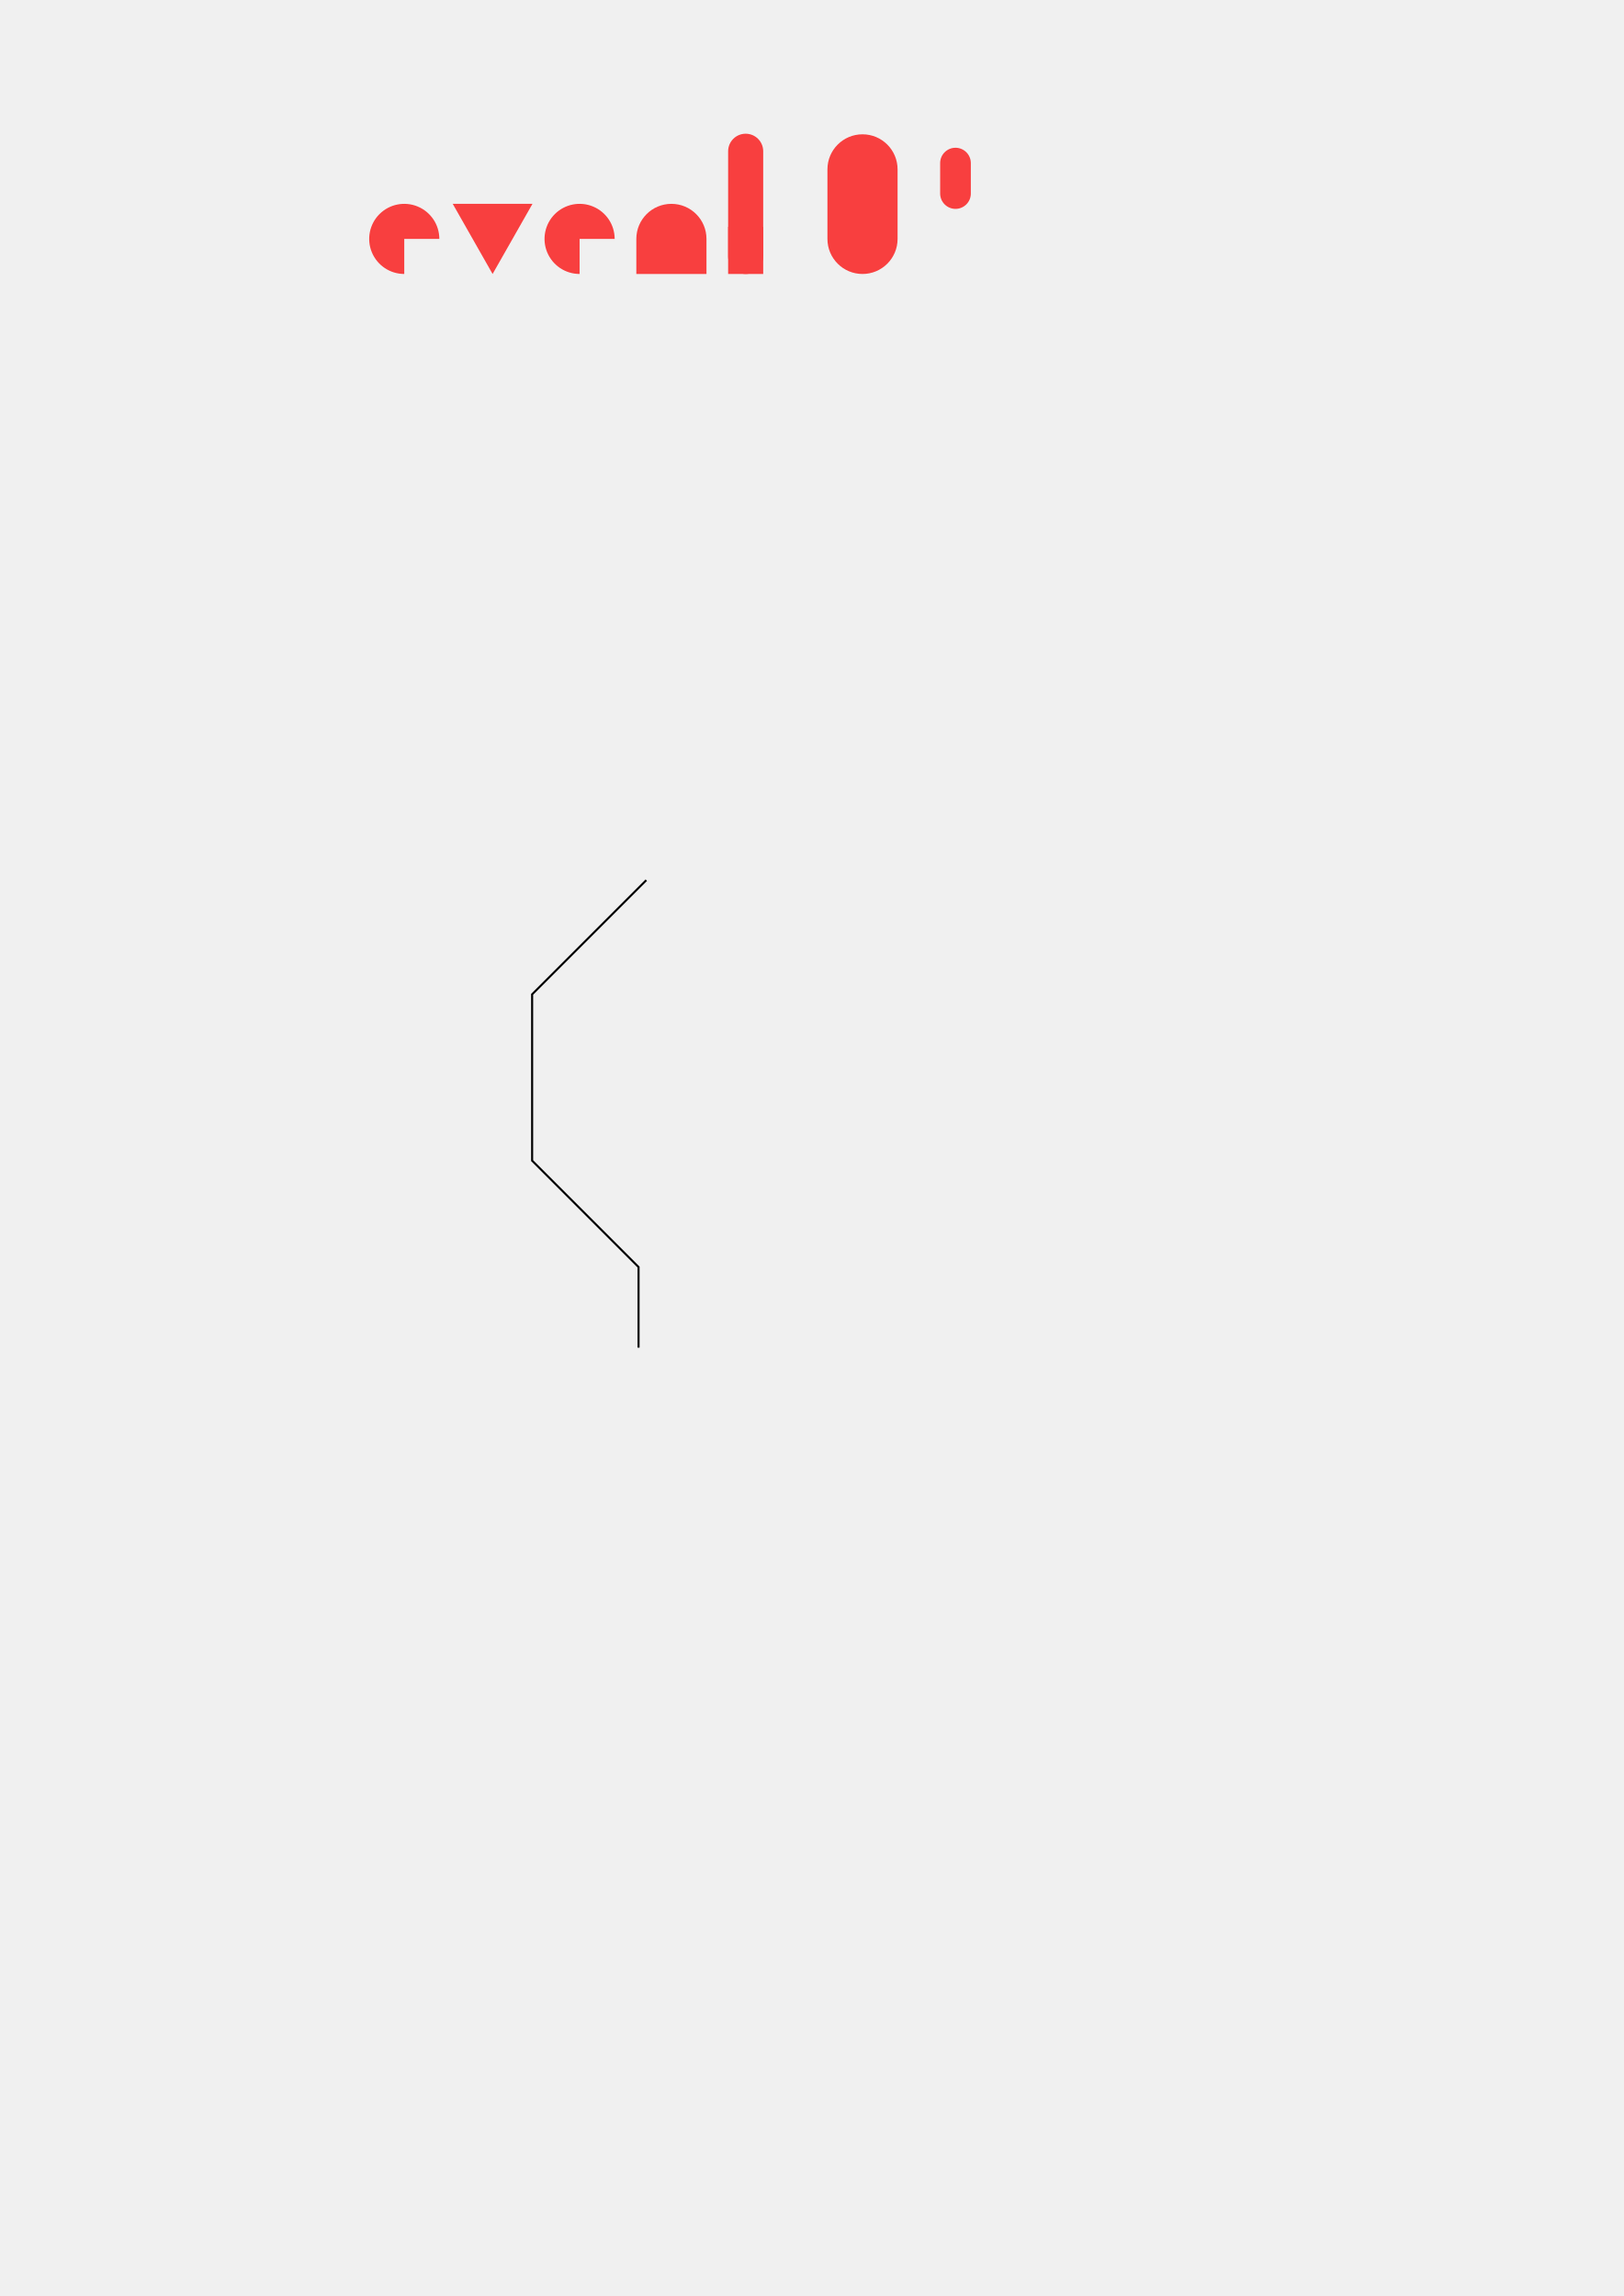
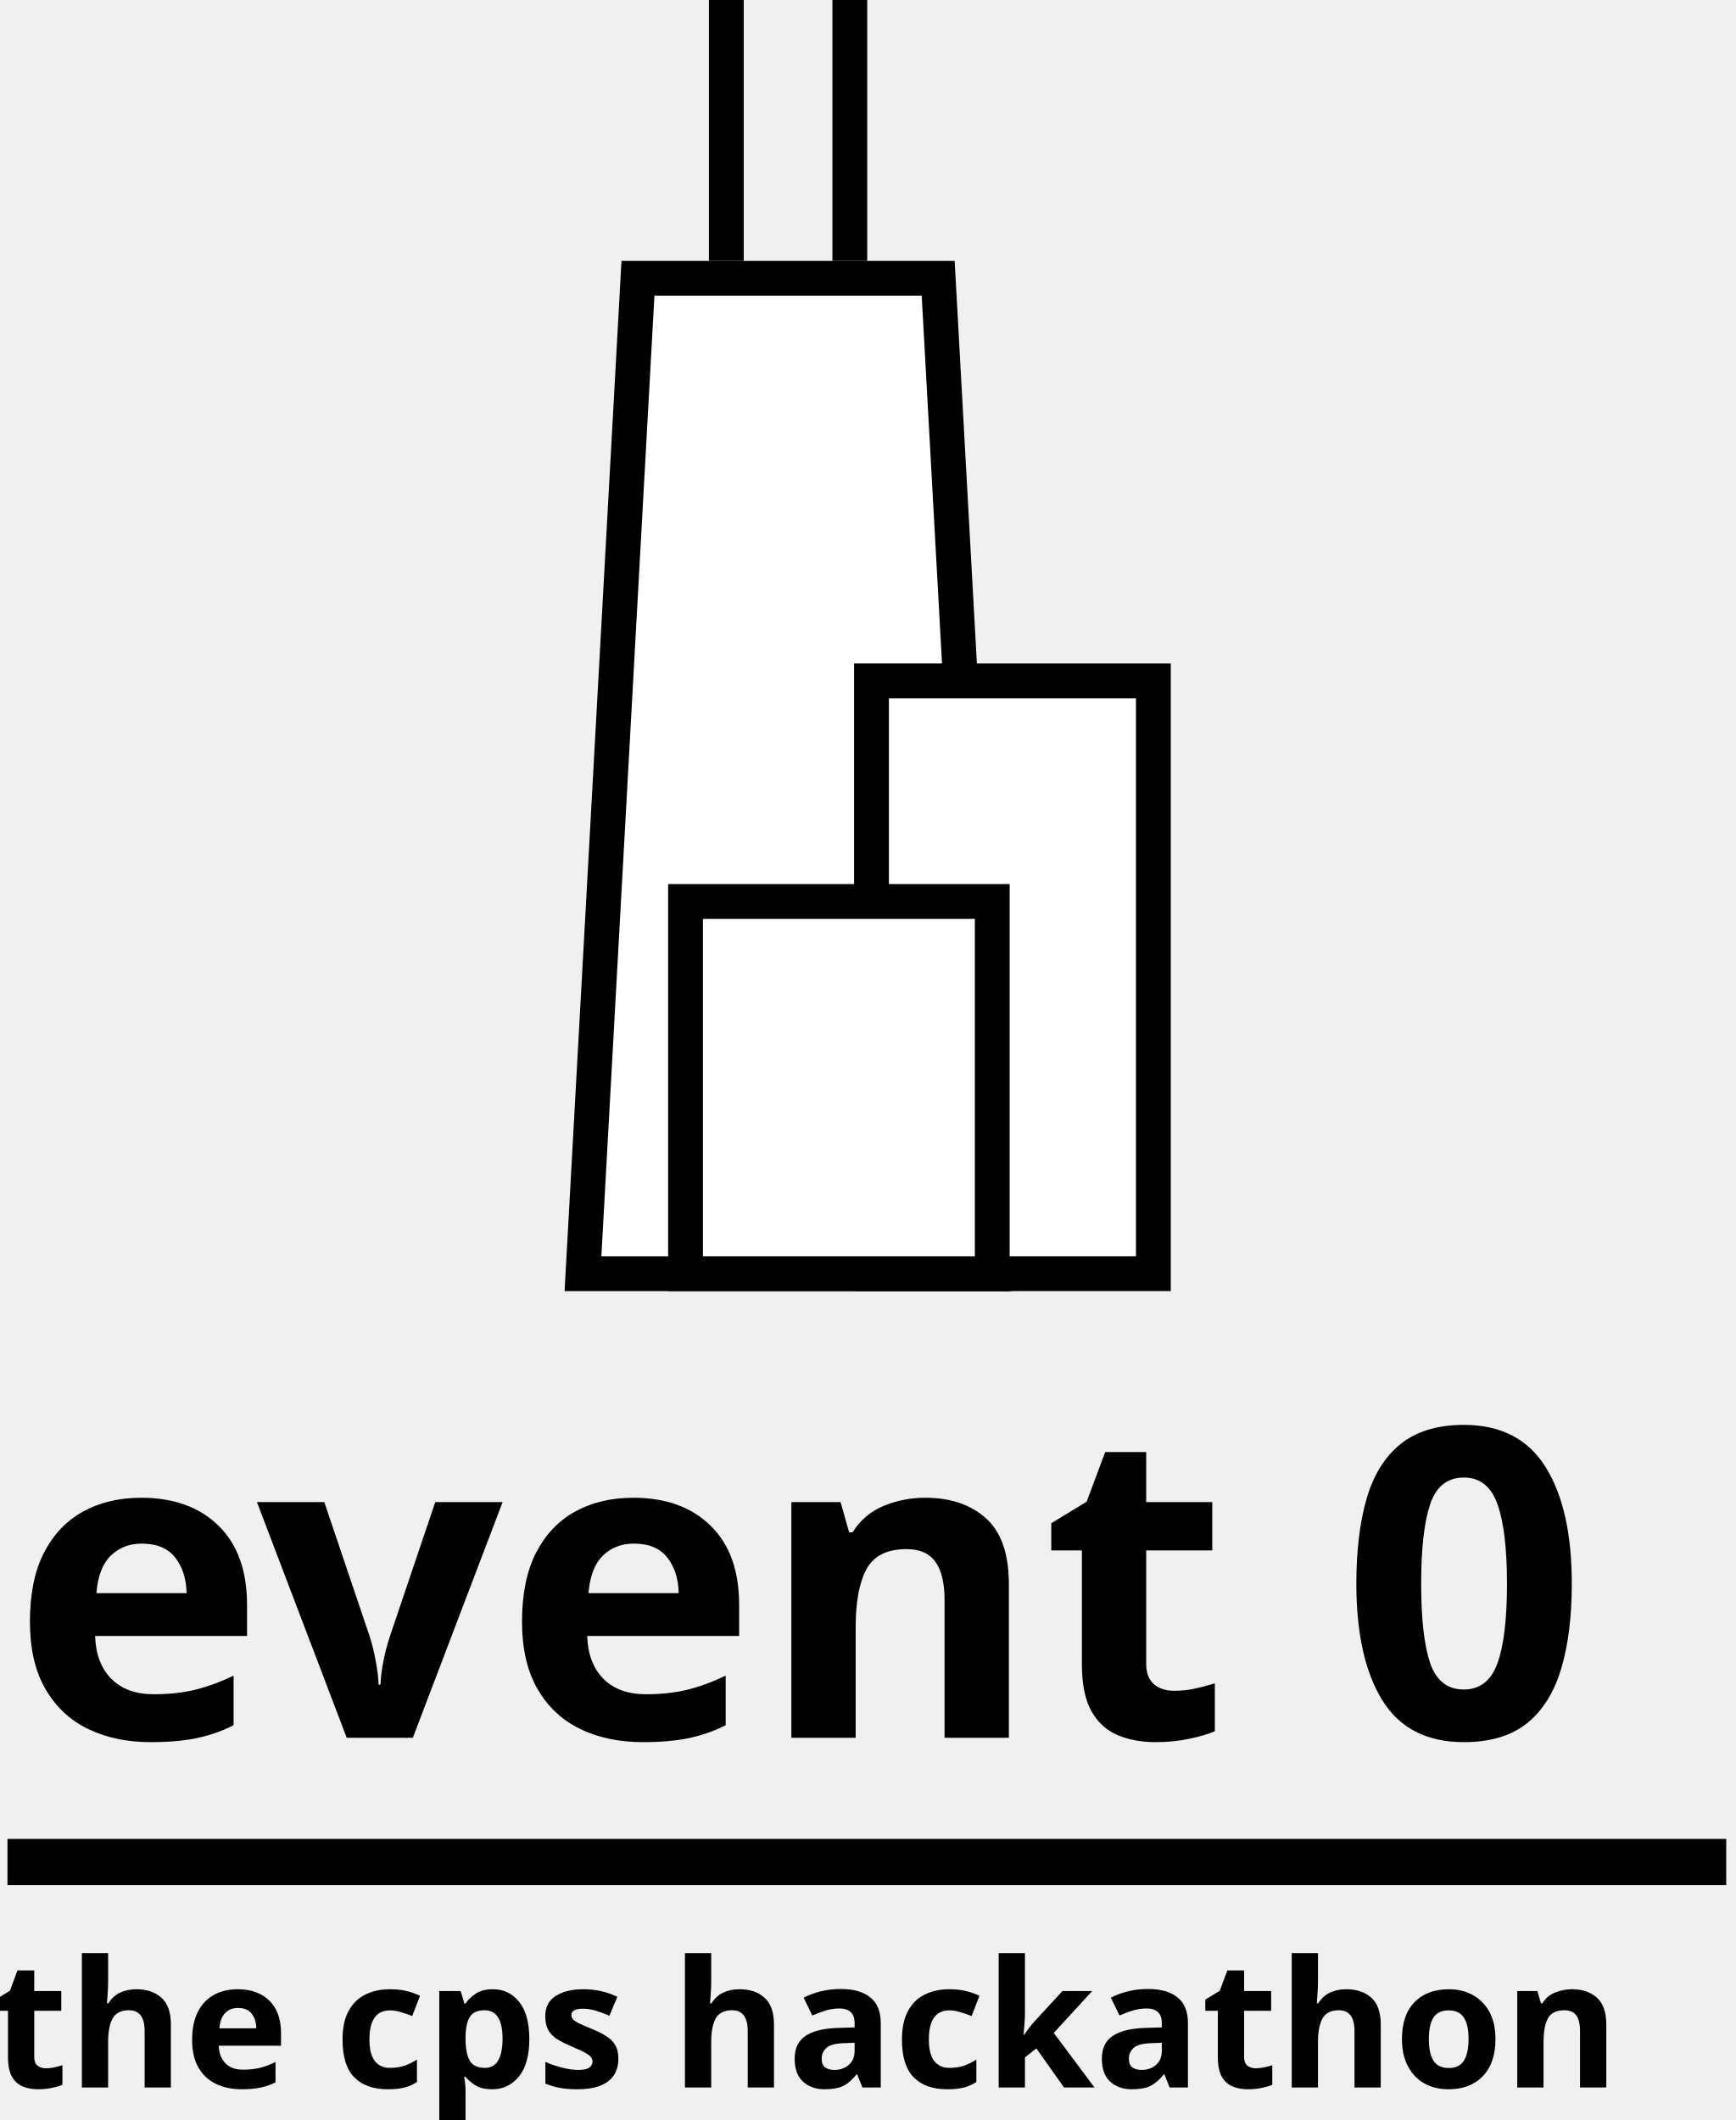
- <svg xmlns="http://www.w3.org/2000/svg" width="210mm" height="297mm" viewBox="0 0 210 297" version="1.1" id="svg8">
-   <defs id="defs2" />
-   <g id="layer1">
-     <path style="opacity:1;fill:#f83f3f;fill-opacity:1;stroke:none;stroke-width:0.265;stroke-opacity:1;paint-order:stroke markers fill" id="path815" d="m 35.44,-52.285 a 4.536,4.536 0 0 1 -2.8,4.19 4.536,4.536 0 0 1 -4.943,-0.983 4.536,4.536 0 0 1 -0.983,-4.943 4.536,4.536 0 0 1 4.19,-2.8 l 0,4.536 z" transform="rotate(90)" />
-     <path style="opacity:1;fill:#f83f3f;fill-opacity:1;stroke:none;stroke-width:0.291;stroke-opacity:1;paint-order:stroke markers fill" id="path817" d="m 57.229,35.184 -5.089,-8.815 10.179,0 z" transform="matrix(1.013129,0,0,1.029067,5.729098,-0.766472)" />
-     <path id="circle842" style="opacity:1;fill:#f83f3f;fill-opacity:1;stroke:none;stroke-width:0.265;stroke-opacity:1;paint-order:stroke markers fill" d="m 35.44,-74.962 a 4.536,4.536 0 0 1 -2.8,4.19 4.536,4.536 0 0 1 -4.943,-0.983 4.536,4.536 0 0 1 -0.983,-4.943 4.536,4.536 0 0 1 4.19,-2.8 l 0,4.536 z" transform="rotate(90)" />
-     <path style="opacity:1;fill:#f83f3f;fill-opacity:1;stroke:none;stroke-width:0.265;stroke-opacity:1;paint-order:stroke markers fill" d="m 86.835,26.369 a 4.536,4.536 0 0 0 -4.536,4.536 v 4.536 h 4.536 4.536 v -4.536 a 4.536,4.536 0 0 0 -4.536,-4.536 z" id="circle844" />
-     <rect style="opacity:1;fill:#f83f3f;fill-opacity:1;stroke:none;stroke-width:0.529;stroke-opacity:1;paint-order:stroke markers fill" id="rect857" width="4.535" height="18.144" x="94.173" y="17.297" ry="2.268" />
-     <rect style="opacity:1;fill:#f83f3f;fill-opacity:1;stroke:none;stroke-width:0.265;stroke-opacity:1;paint-order:stroke markers fill" id="rect903" width="4.535" height="6.095" x="94.173" y="29.346" ry="2.268" rx="0" />
-     <path style="opacity:1;fill:#f83f3f;fill-opacity:1;stroke:none;stroke-width:1;stroke-opacity:1;paint-order:stroke markers fill" d="M 421.611 65.662 A 17.143 17.143 0 0 0 404.469 82.805 L 404.469 116.805 A 17.143 17.143 0 0 0 421.611 133.949 A 17.143 17.143 0 0 0 438.754 116.805 L 438.754 82.805 A 17.143 17.143 0 0 0 421.611 65.662 z " transform="scale(0.2645833)" id="path907" />
-     <path id="path916" d="m 123.578,19.114 a 1.984,1.984 0 0 0 -1.984,1.984 v 3.936 a 1.984,1.984 0 0 0 1.984,1.985 1.984,1.984 0 0 0 1.984,-1.985 v -3.936 a 1.984,1.984 0 0 0 -1.984,-1.984 z" style="opacity:1;fill:#f83f3f;fill-opacity:1;stroke:none;stroke-width:0.116;stroke-opacity:1;paint-order:stroke markers fill" />
-     <circle style="opacity:1;fill:#f83f3f;fill-opacity:1;stroke:none;stroke-width:0.265;stroke-opacity:1;paint-order:stroke markers fill" id="path919" cx="111.551" cy="26.407" r="3.274" />
-     <path style="fill:none;stroke:#000000;stroke-width:0.265px;stroke-linecap:butt;stroke-linejoin:miter;stroke-opacity:1" d="M 82.586,174.323 V 163.9 L 68.822,150.135 V 128.62 l 14.767,-14.767" id="path940" />
+ <svg xmlns="http://www.w3.org/2000/svg" width="85.407mm" height="104.347mm" viewBox="0 0 85.407 104.347" version="1.1" id="svg1863">
+   <defs id="defs1857" />
+   <g id="layer1" transform="translate(5.283885,20.92487)">
+     <g transform="matrix(0.4034693,0,0,0.4034693,-629.8063,7.920436)" style="isolation:isolate" id="g1258-1">
+       <text style="font-style:normal;font-variant:normal;font-weight:600;font-stretch:normal;font-size:52.656px;font-family:'Source Code Pro';-inkscape-font-specification:'Source Code Pro, Semi-Bold';font-variant-ligatures:normal;font-variant-caps:normal;font-variant-numeric:normal;font-feature-settings:normal;text-align:start;word-spacing:-12px;writing-mode:lr-tb;text-anchor:start;isolation:isolate;fill:#000000;stroke:none;stroke-width:2.73" id="text1038-1-2-6-2-5" x="1549.158" y="140.504">event 0</text>
+       <path id="path1075-0-9" d="m 1548.792,155.661 h 209.657" style="isolation:isolate;fill:none;stroke:#000000;stroke-width:5.64;stroke-linecap:butt;stroke-linejoin:miter;stroke-miterlimit:4;stroke-dasharray:none;stroke-opacity:1" />
+       <text y="183.165" x="1546.824" id="text1089-6-1" style="font-style:normal;font-variant:normal;font-weight:bold;font-stretch:normal;font-size:21.561px;font-family:'Source Code Pro';-inkscape-font-specification:'Source Code Pro, Bold';font-variant-ligatures:normal;font-variant-caps:normal;font-variant-numeric:normal;font-feature-settings:normal;text-align:start;letter-spacing:0px;word-spacing:-2.88px;writing-mode:lr-tb;text-anchor:start;isolation:isolate;fill:#000000;stroke:none;stroke-width:1.118">the cps hackathon</text>
+     </g>
+     <g transform="matrix(0.342687,0,0,0.342687,-444.8455,-202.5066)" style="isolation:isolate" id="g1836">
+       <path id="rect1385" d="m 1376.679,572.347 h 38.386 l 7.62,137.968 h -53.626 z" style="opacity:1;fill:#ffffff;fill-opacity:1;stroke:#000000;stroke-width:10;stroke-linecap:butt;stroke-miterlimit:4;stroke-dasharray:none;stroke-opacity:1;paint-order:stroke markers fill" />
+       <rect y="630.169" x="1410.353" height="80.146" width="35.482" id="rect1387" style="opacity:1;fill:#ffffff;fill-opacity:1;stroke:#000000;stroke-width:10;stroke-linecap:butt;stroke-miterlimit:4;stroke-dasharray:none;stroke-opacity:1;paint-order:stroke markers fill" />
+       <rect y="661.857" x="1383.649" height="48.458" width="39.047" id="rect1383" style="opacity:1;fill:#ffffff;fill-opacity:1;stroke:#000000;stroke-width:10;stroke-linecap:butt;stroke-miterlimit:4;stroke-dasharray:none;stroke-opacity:1;paint-order:stroke markers fill" ry="0" />
+       <g transform="matrix(0.8866521,0,0,0.8866521,167.1322,74.57393)" id="g1396" style="stroke-width:11.278;stroke-miterlimit:4;stroke-dasharray:none">
+         <path style="fill:none;stroke:#000000;stroke-width:5.639;stroke-linecap:butt;stroke-linejoin:miter;stroke-miterlimit:4;stroke-dasharray:none;stroke-opacity:1" d="M 1375.82,555.768 V 513.507" id="path1390" />
+         <path id="path1392" d="M 1395.82,555.768 V 513.507" style="fill:none;stroke:#000000;stroke-width:5.639;stroke-linecap:butt;stroke-linejoin:miter;stroke-miterlimit:4;stroke-dasharray:none;stroke-opacity:1" />
+       </g>
+     </g>
  </g>
</svg>
